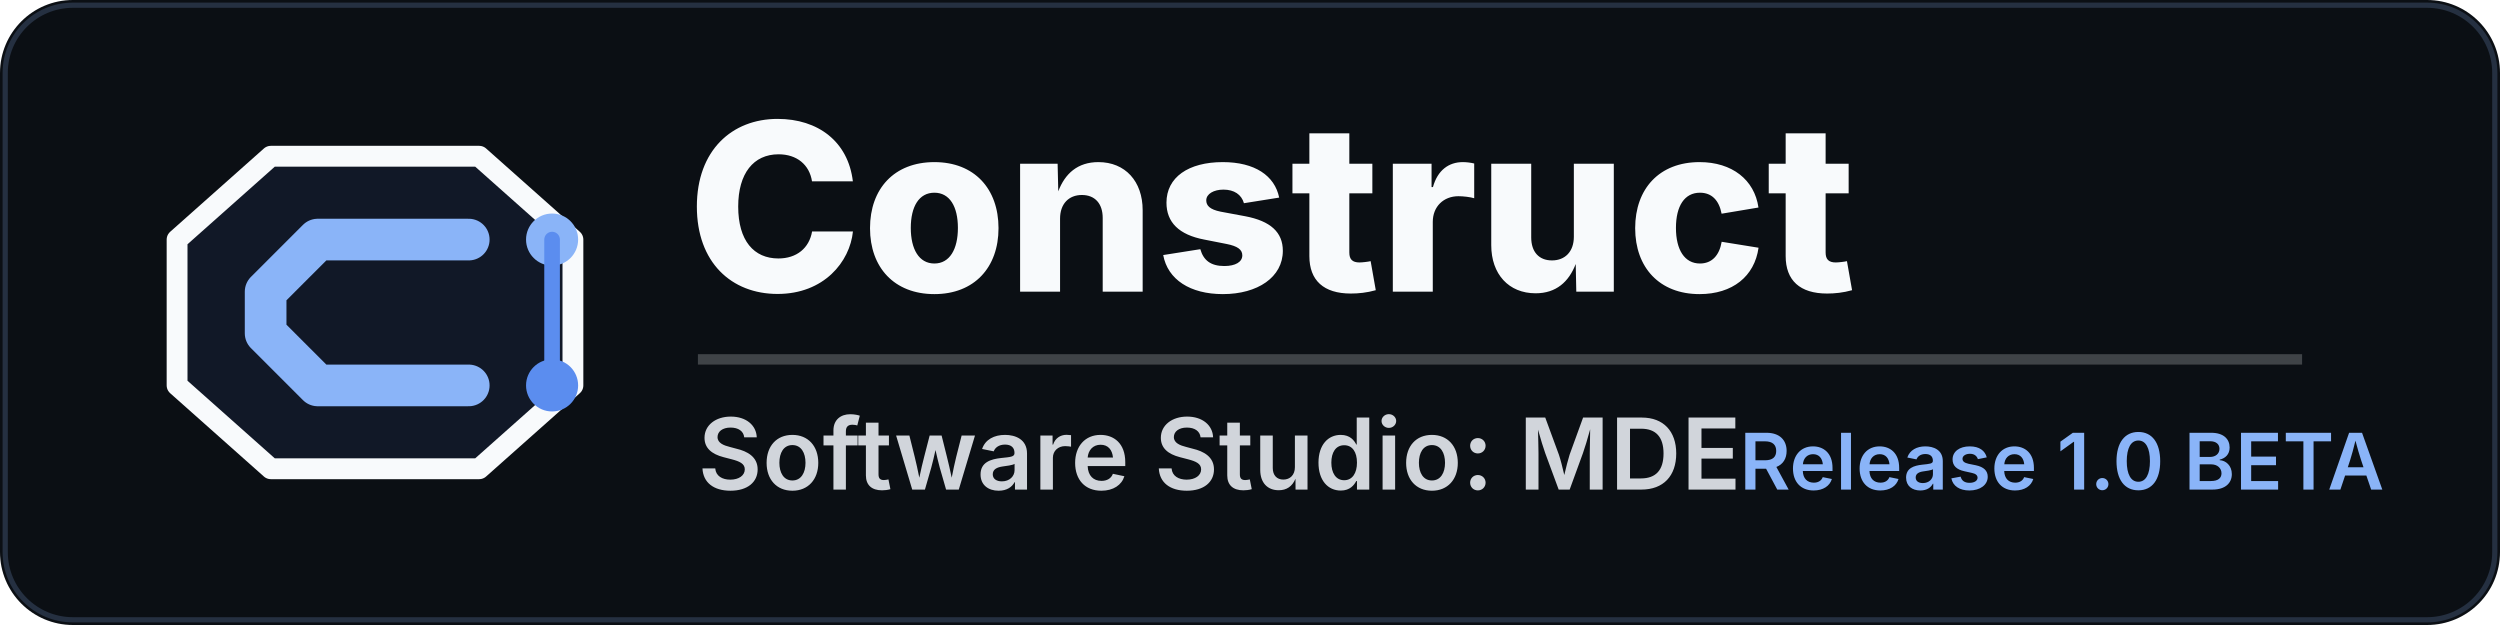
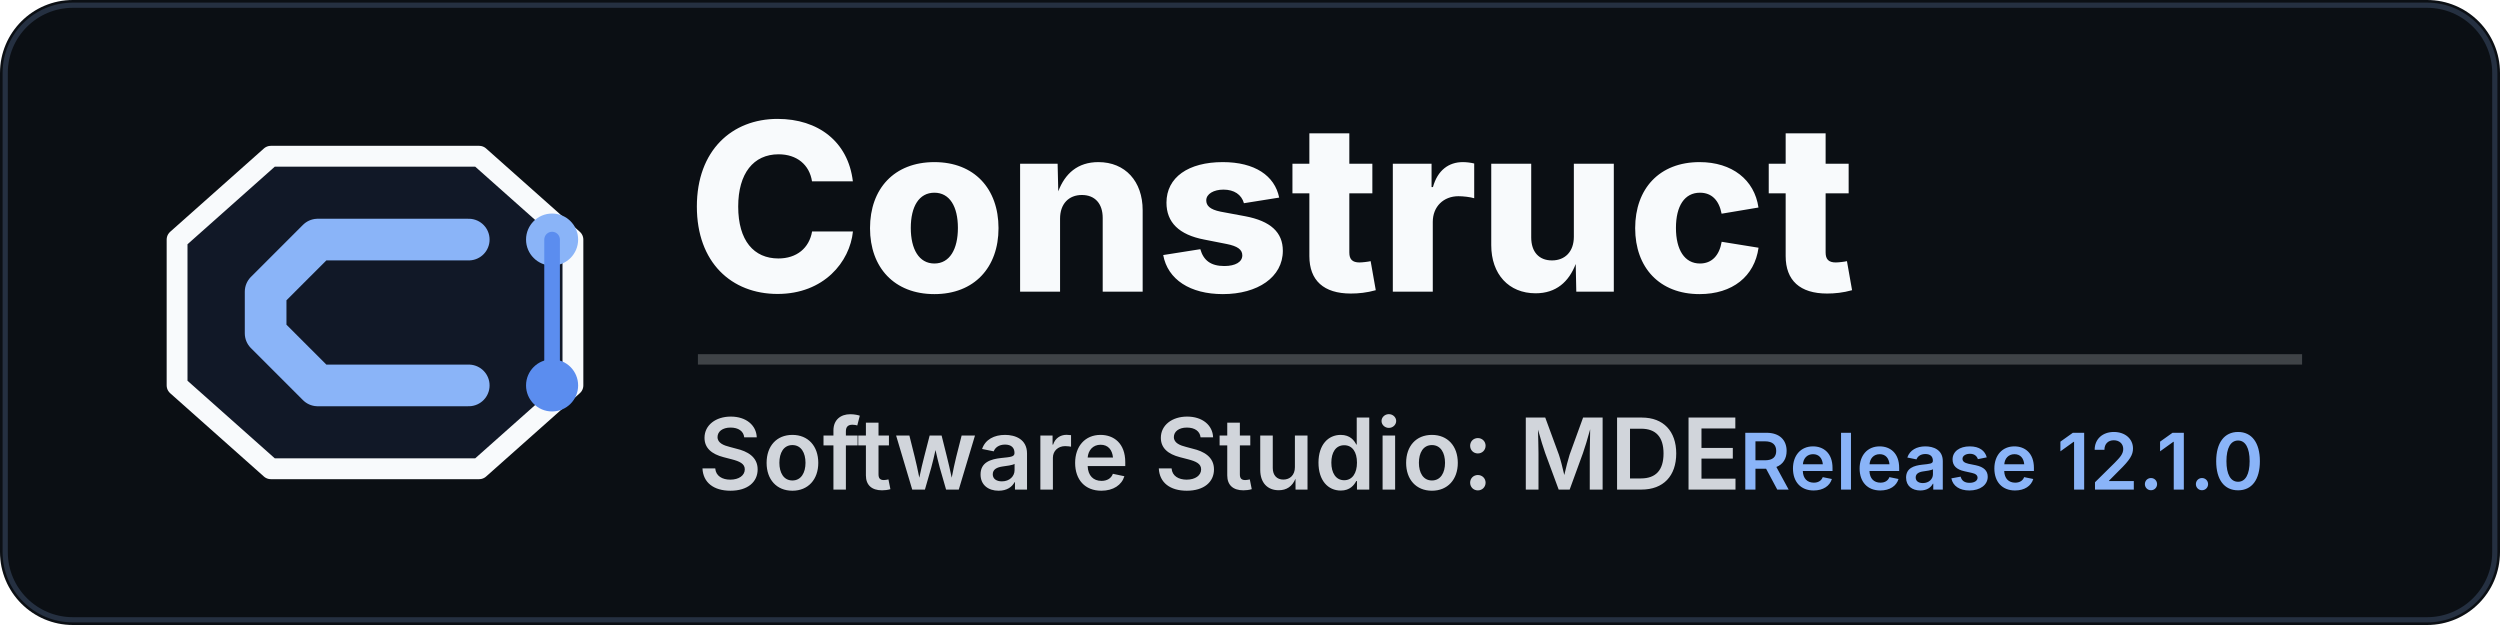
<svg xmlns="http://www.w3.org/2000/svg" viewBox="0 0 480 120" role="img" aria-label="Construct - Software Studio: MDE">
  <rect width="480" height="120" rx="14" fill="#0b0f14" />
  <rect x="1" y="1" width="478" height="118" rx="13" fill="none" stroke="#253041" />
  <g transform="translate(28 22)">
    <path d="M24 8h40l18 16v28L64 68H24L6 52V24z" fill="#111827" stroke="#f8fafc" stroke-width="4" stroke-linejoin="round" />
    <path d="M62 24H33l-10 10v8l10 10h29" fill="none" stroke="#8ab4f8" stroke-width="8" stroke-linecap="round" stroke-linejoin="round" />
    <circle cx="78" cy="24" r="5" fill="#8ab4f8" />
    <circle cx="78" cy="52" r="5" fill="#5b8def" />
    <path d="M78 24v28" stroke="#5b8def" stroke-width="3" stroke-linecap="round" />
  </g>
  <g font-family="'Inter', 'Segoe UI', system-ui, sans-serif">
    <text x="132" y="56" font-size="45" font-weight="800" letter-spacing="0" fill="#f8fafc">Construct</text>
    <rect x="134" y="68" width="308" height="2" fill="#f8fafc" opacity="0.22" />
    <text x="134" y="94" font-size="19" font-weight="600" letter-spacing="0" fill="#d1d5db">Software Studio: MDE</text>
-     <text x="334" y="94" font-size="15" font-weight="600" letter-spacing="0" fill="#8ab4f8">Release 1.0 BETA</text>
+     <text x="334" y="94" font-size="15" font-weight="600" letter-spacing="0" fill="#8ab4f8">Release 12.1.0</text>
  </g>
</svg>
